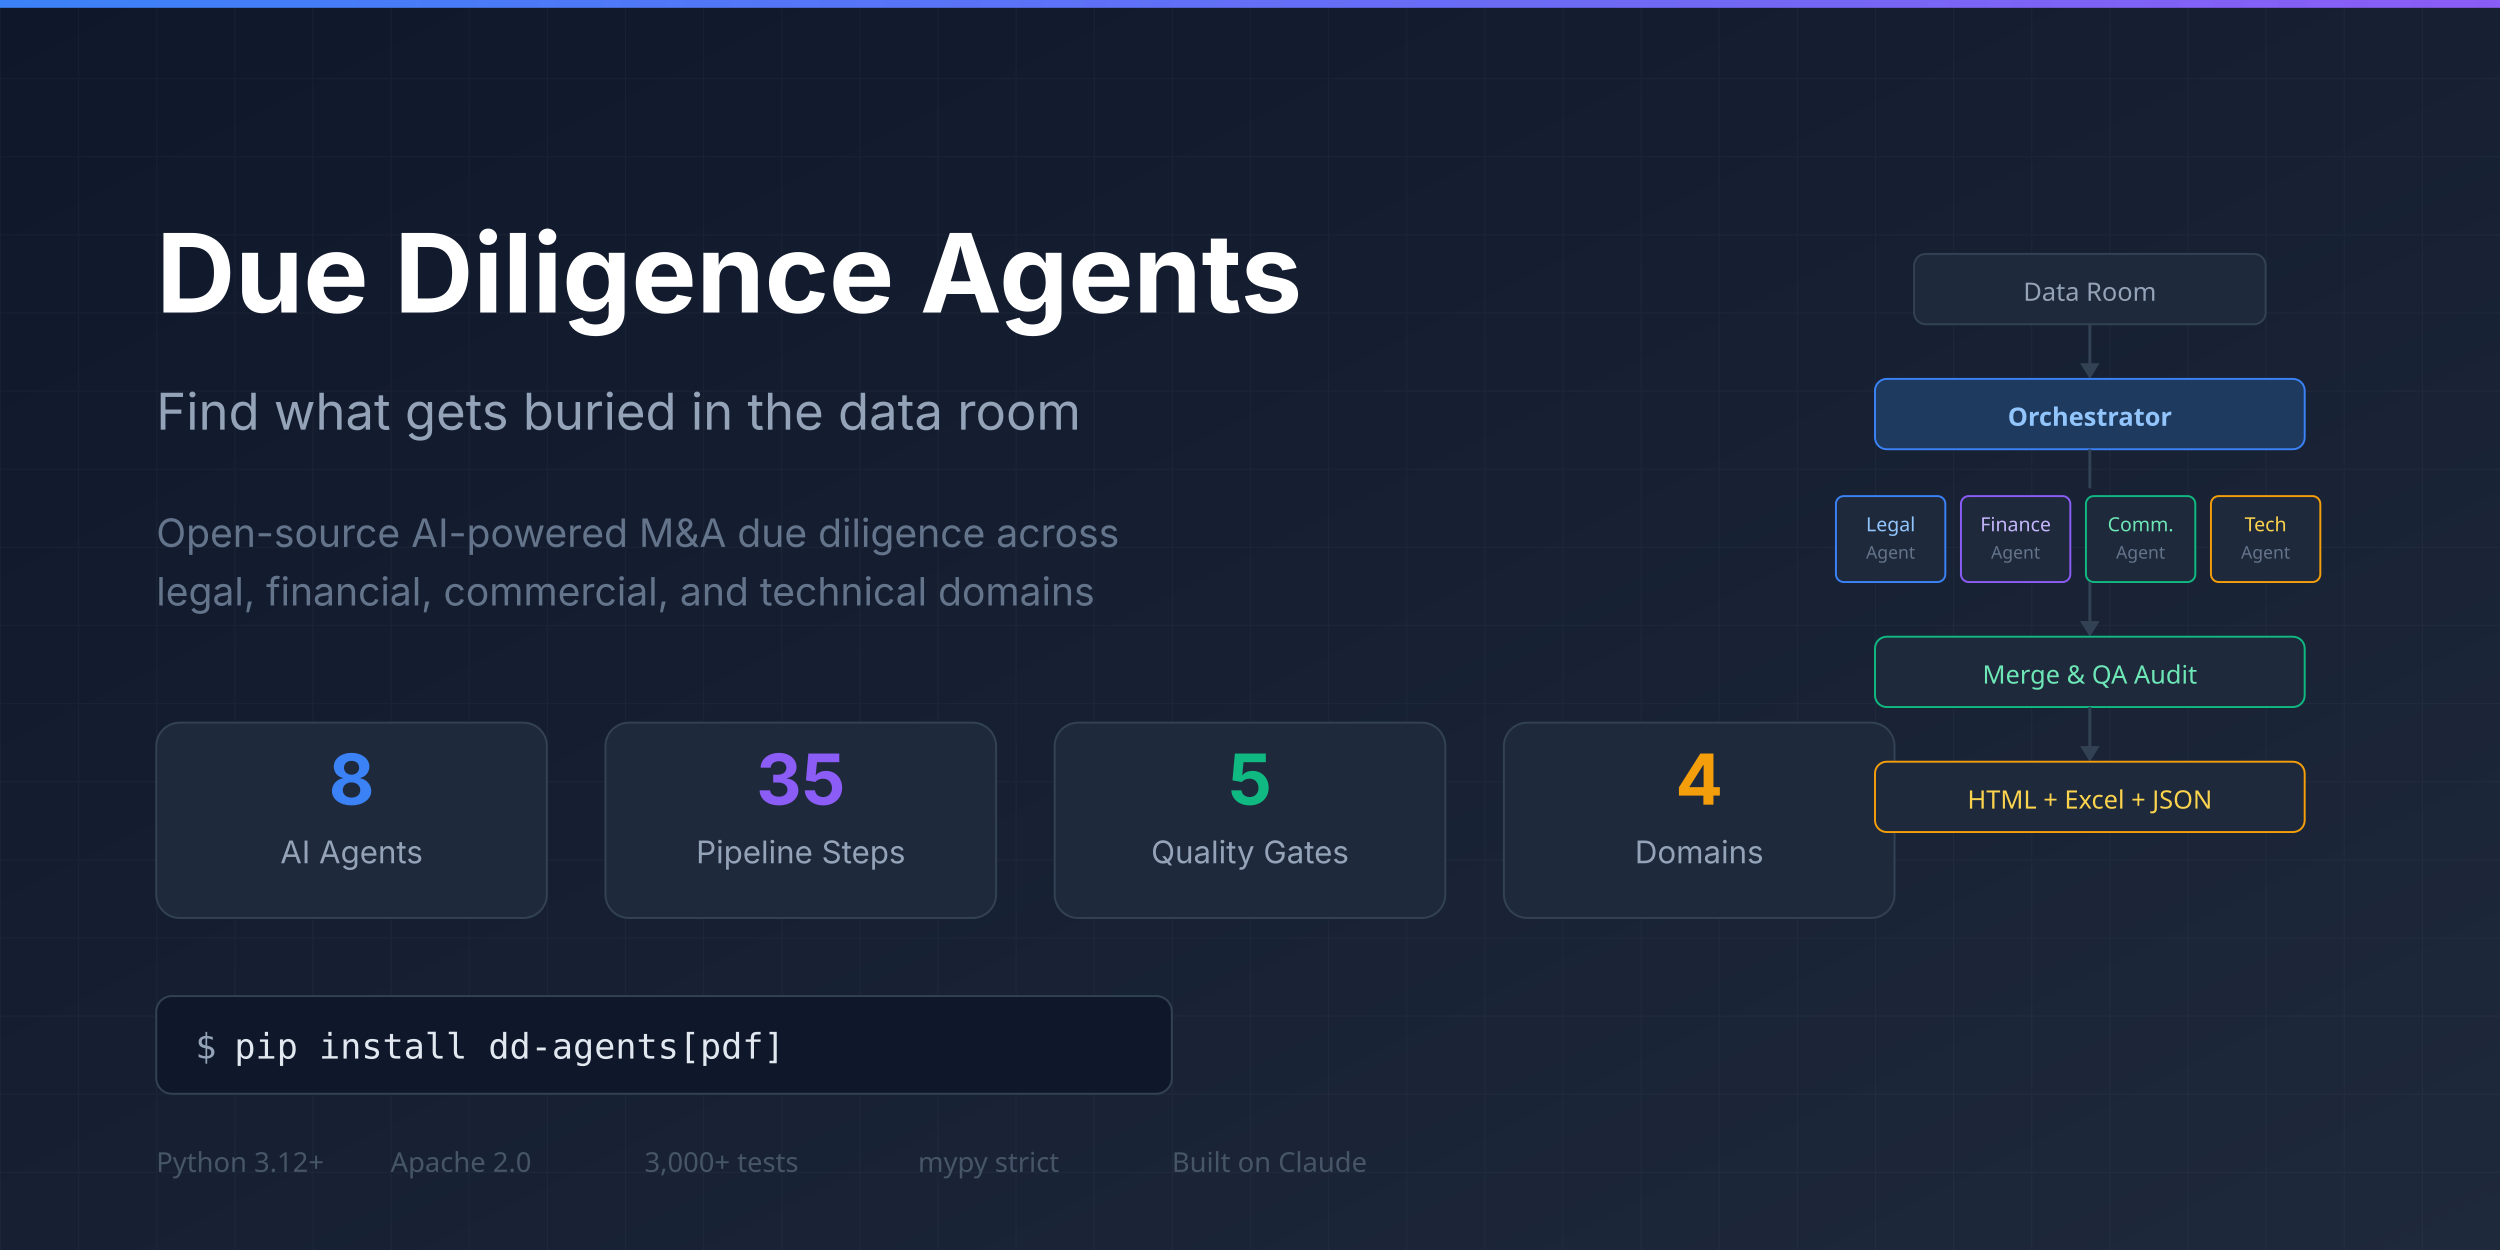
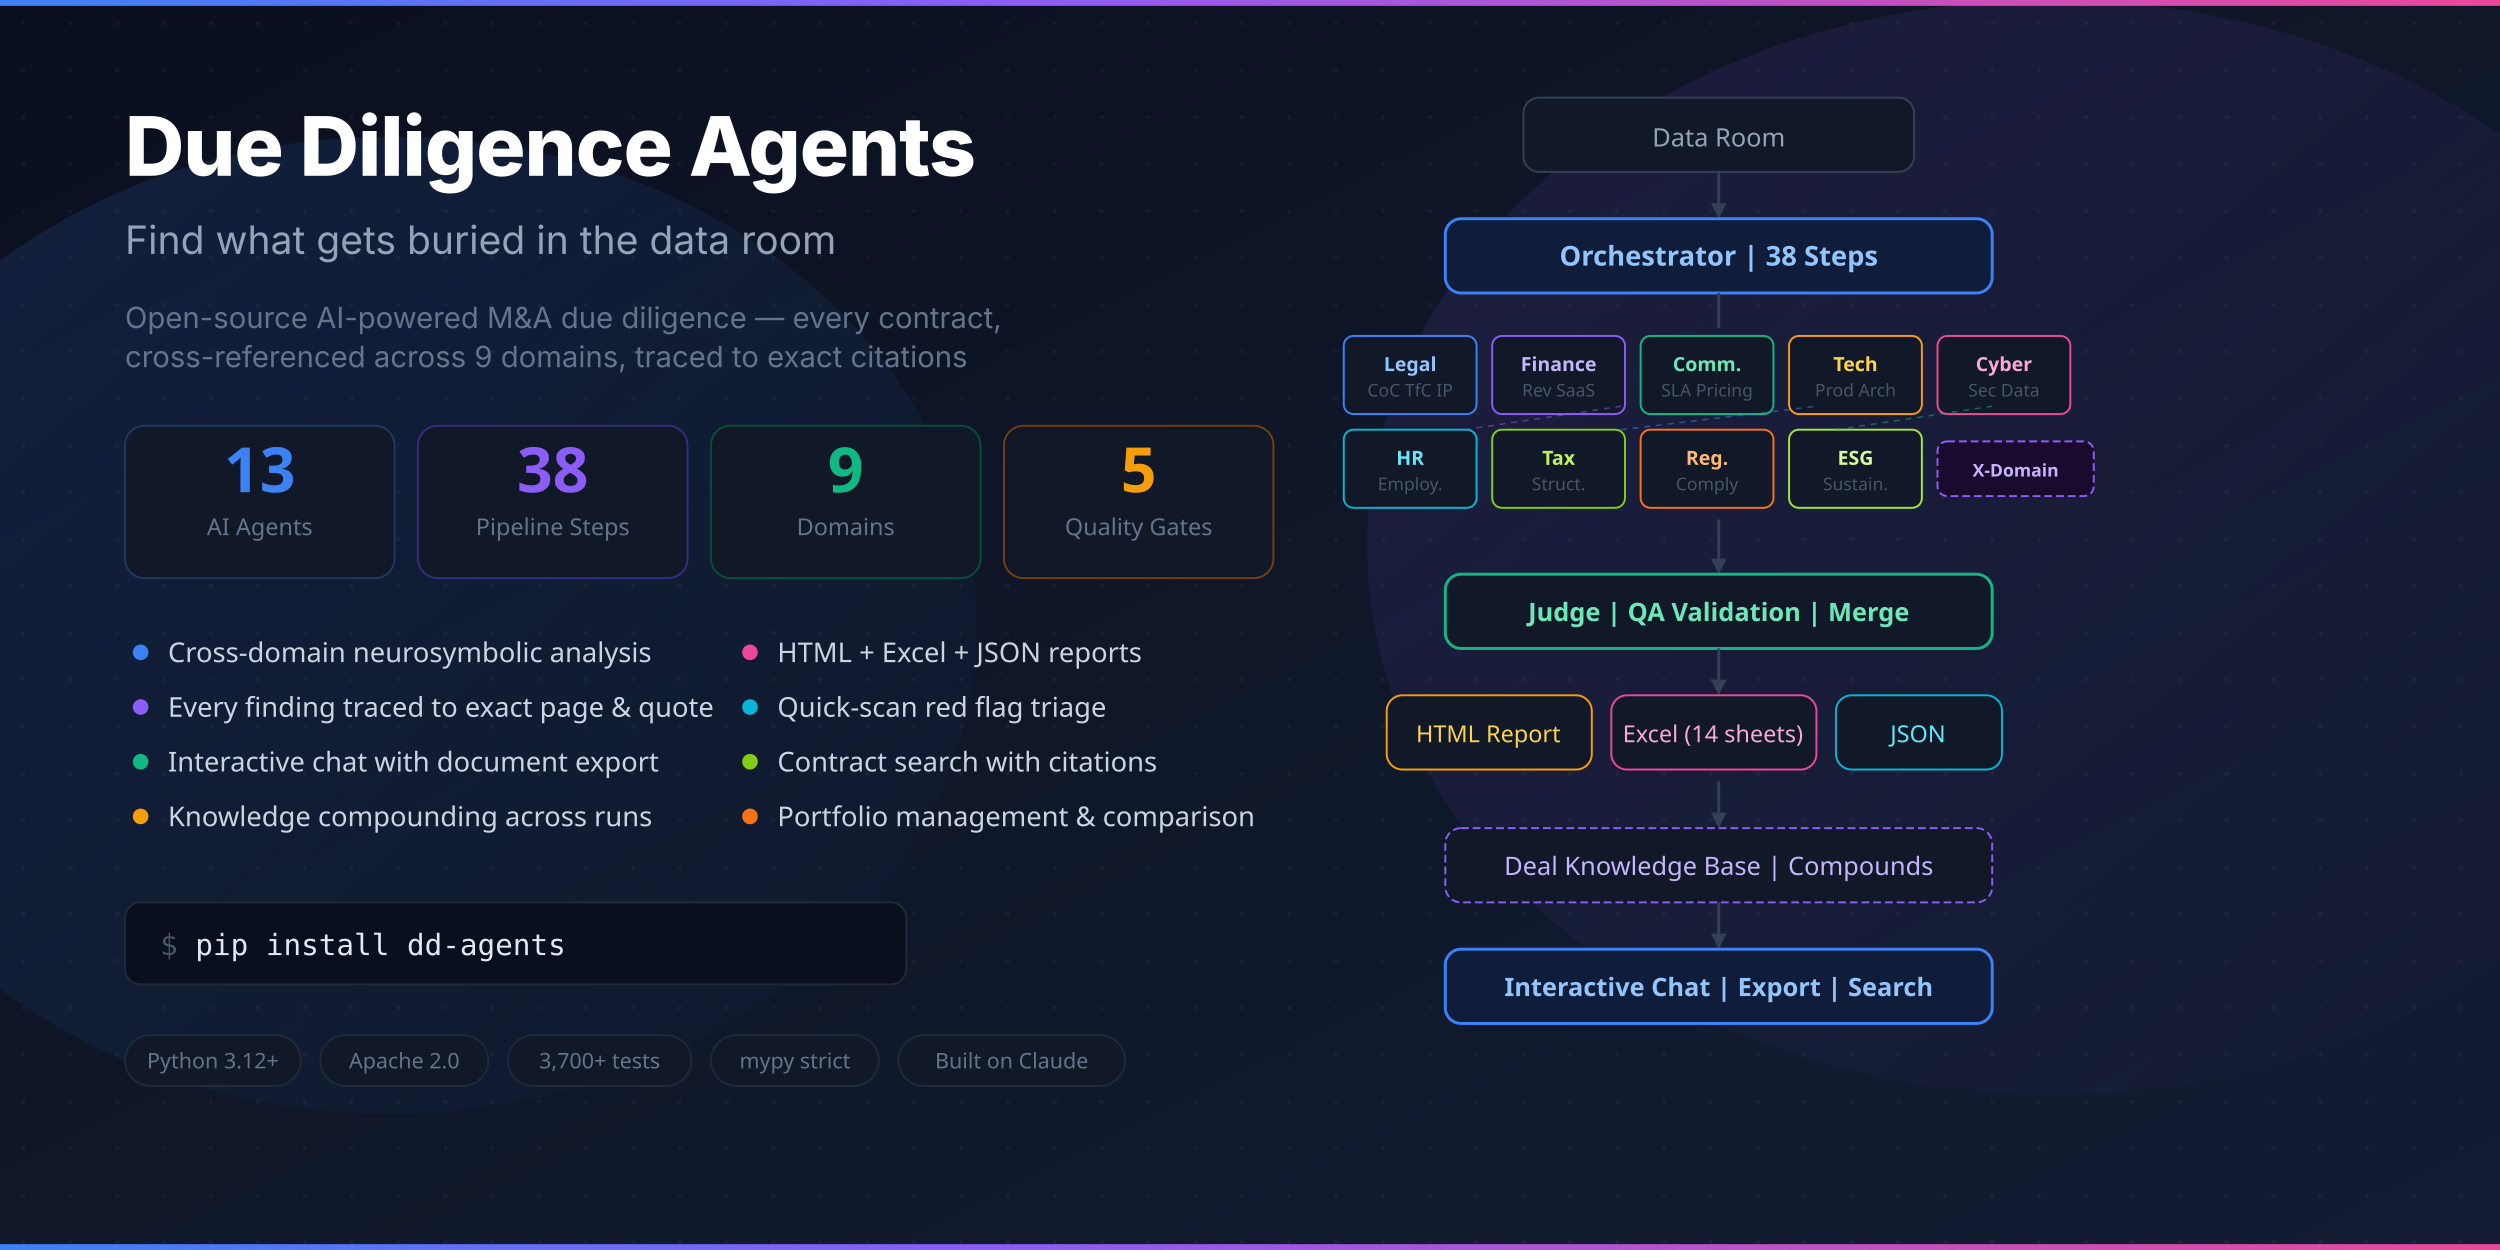
<svg xmlns="http://www.w3.org/2000/svg" width="1280" height="640" viewBox="0 0 1280 640">
  <defs>
    <linearGradient id="bg" x1="0%" y1="0%" x2="100%" y2="100%">
-       <stop offset="0%" style="stop-color:#0f172a" />
-       <stop offset="100%" style="stop-color:#1e293b" />
+       <stop offset="0%" style="stop-color:#0a0f1e" />
+       <stop offset="50%" style="stop-color:#0f1729" />
+       <stop offset="100%" style="stop-color:#131c33" />
    </linearGradient>
    <linearGradient id="accent" x1="0%" y1="0%" x2="100%" y2="0%">
      <stop offset="0%" style="stop-color:#3b82f6" />
-       <stop offset="100%" style="stop-color:#8b5cf6" />
+       <stop offset="40%" style="stop-color:#8b5cf6" />
+       <stop offset="100%" style="stop-color:#ec4899" />
    </linearGradient>
+     <linearGradient id="glow-blue" x1="0%" y1="0%" x2="100%" y2="100%">
+       <stop offset="0%" style="stop-color:#3b82f6;stop-opacity:0.15" />
+       <stop offset="100%" style="stop-color:#3b82f6;stop-opacity:0" />
+     </linearGradient>
+     <linearGradient id="glow-purple" x1="0%" y1="0%" x2="100%" y2="100%">
+       <stop offset="0%" style="stop-color:#8b5cf6;stop-opacity:0.12" />
+       <stop offset="100%" style="stop-color:#8b5cf6;stop-opacity:0" />
+     </linearGradient>
+     <filter id="softglow">
+       <feGaussianBlur stdDeviation="2" result="blur" />
+       <feMerge>
+         <feMergeNode in="blur" />
+         <feMergeNode in="SourceGraphic" />
+       </feMerge>
+     </filter>
  </defs>
  <rect width="1280" height="640" fill="url(#bg)" />
-   <g opacity="0.03">
-     <pattern id="grid" width="40" height="40" patternUnits="userSpaceOnUse">
-       <path d="M 40 0 L 0 0 0 40" fill="none" stroke="white" stroke-width="1" />
+   <g opacity="0.04">
+     <pattern id="dots" width="24" height="24" patternUnits="userSpaceOnUse">
+       <circle cx="12" cy="12" r="1" fill="white" />
    </pattern>
-     <rect width="1280" height="640" fill="url(#grid)" />
+     <rect width="1280" height="640" fill="url(#dots)" />
  </g>
-   <rect x="0" y="0" width="1280" height="4" fill="url(#accent)" />
-   <text x="80" y="160" font-family="system-ui, -apple-system, 'Segoe UI', sans-serif" font-size="56" font-weight="700" fill="white">Due Diligence Agents</text>
-   <text x="80" y="220" font-family="system-ui, -apple-system, 'Segoe UI', sans-serif" font-size="26" fill="#94a3b8">Find what gets buried in the data room</text>
-   <text x="80" y="280" font-family="system-ui, -apple-system, 'Segoe UI', sans-serif" font-size="20" fill="#64748b">Open-source AI-powered M&amp;A due diligence across</text>
-   <text x="80" y="310" font-family="system-ui, -apple-system, 'Segoe UI', sans-serif" font-size="20" fill="#64748b">legal, financial, commercial, and technical domains</text>
-   <g transform="translate(80, 370)">
-     <rect x="0" y="0" width="200" height="100" rx="12" fill="#1e293b" stroke="#334155" stroke-width="1" />
-     <text x="100" y="42" text-anchor="middle" font-family="system-ui, -apple-system, sans-serif" font-size="36" font-weight="700" fill="#3b82f6">8</text>
-     <text x="100" y="72" text-anchor="middle" font-family="system-ui, -apple-system, sans-serif" font-size="16" fill="#94a3b8">AI Agents</text>
-     <rect x="230" y="0" width="200" height="100" rx="12" fill="#1e293b" stroke="#334155" stroke-width="1" />
-     <text x="330" y="42" text-anchor="middle" font-family="system-ui, -apple-system, sans-serif" font-size="36" font-weight="700" fill="#8b5cf6">35</text>
-     <text x="330" y="72" text-anchor="middle" font-family="system-ui, -apple-system, sans-serif" font-size="16" fill="#94a3b8">Pipeline Steps</text>
-     <rect x="460" y="0" width="200" height="100" rx="12" fill="#1e293b" stroke="#334155" stroke-width="1" />
-     <text x="560" y="42" text-anchor="middle" font-family="system-ui, -apple-system, sans-serif" font-size="36" font-weight="700" fill="#10b981">5</text>
-     <text x="560" y="72" text-anchor="middle" font-family="system-ui, -apple-system, sans-serif" font-size="16" fill="#94a3b8">Quality Gates</text>
-     <rect x="690" y="0" width="200" height="100" rx="12" fill="#1e293b" stroke="#334155" stroke-width="1" />
-     <text x="790" y="42" text-anchor="middle" font-family="system-ui, -apple-system, sans-serif" font-size="36" font-weight="700" fill="#f59e0b">4</text>
-     <text x="790" y="72" text-anchor="middle" font-family="system-ui, -apple-system, sans-serif" font-size="16" fill="#94a3b8">Domains</text>
+   <ellipse cx="200" cy="320" rx="300" ry="250" fill="url(#glow-blue)" />
+   <ellipse cx="1050" cy="280" rx="350" ry="280" fill="url(#glow-purple)" />
+   <rect x="0" y="0" width="1280" height="3" fill="url(#accent)" />
+   <text x="64" y="90" font-family="system-ui, -apple-system, 'Segoe UI', sans-serif" font-size="42" font-weight="800" fill="white" letter-spacing="-0.5">Due Diligence Agents</text>
+   <text x="64" y="130" font-family="system-ui, -apple-system, 'Segoe UI', sans-serif" font-size="20" fill="#94a3b8">Find what gets buried in the data room</text>
+   <text x="64" y="168" font-family="system-ui, -apple-system, 'Segoe UI', sans-serif" font-size="15" fill="#64748b">Open-source AI-powered M&amp;A due diligence — every contract,</text>
+   <text x="64" y="188" font-family="system-ui, -apple-system, 'Segoe UI', sans-serif" font-size="15" fill="#64748b">cross-referenced across 9 domains, traced to exact citations</text>
+   <g transform="translate(64, 218)">
+     <rect x="0" y="0" width="138" height="78" rx="10" fill="#111827" stroke="#1e3a5f" stroke-width="1" />
+     <text x="69" y="34" text-anchor="middle" font-family="system-ui, sans-serif" font-size="32" font-weight="700" fill="#3b82f6">13</text>
+     <text x="69" y="56" text-anchor="middle" font-family="system-ui, sans-serif" font-size="12" fill="#64748b">AI Agents</text>
+     <rect x="150" y="0" width="138" height="78" rx="10" fill="#111827" stroke="#312e81" stroke-width="1" />
+     <text x="219" y="34" text-anchor="middle" font-family="system-ui, sans-serif" font-size="32" font-weight="700" fill="#8b5cf6">38</text>
+     <text x="219" y="56" text-anchor="middle" font-family="system-ui, sans-serif" font-size="12" fill="#64748b">Pipeline Steps</text>
+     <rect x="300" y="0" width="138" height="78" rx="10" fill="#111827" stroke="#064e3b" stroke-width="1" />
+     <text x="369" y="34" text-anchor="middle" font-family="system-ui, sans-serif" font-size="32" font-weight="700" fill="#10b981">9</text>
+     <text x="369" y="56" text-anchor="middle" font-family="system-ui, sans-serif" font-size="12" fill="#64748b">Domains</text>
+     <rect x="450" y="0" width="138" height="78" rx="10" fill="#111827" stroke="#713f12" stroke-width="1" />
+     <text x="519" y="34" text-anchor="middle" font-family="system-ui, sans-serif" font-size="32" font-weight="700" fill="#f59e0b">5</text>
+     <text x="519" y="56" text-anchor="middle" font-family="system-ui, sans-serif" font-size="12" fill="#64748b">Quality Gates</text>
  </g>
-   <rect x="80" y="510" width="520" height="50" rx="8" fill="#0f172a" stroke="#334155" stroke-width="1" />
-   <text x="100" y="542" font-family="'SF Mono', 'Fira Code', 'Consolas', monospace" font-size="18" fill="#94a3b8">$</text>
-   <text x="120" y="542" font-family="'SF Mono', 'Fira Code', 'Consolas', monospace" font-size="18" fill="#e2e8f0">pip install dd-agents[pdf]</text>
-   <g transform="translate(940, 130)">
-     <rect x="40" y="0" width="180" height="36" rx="6" fill="#1e293b" stroke="#334155" stroke-width="1" />
-     <text x="130" y="24" text-anchor="middle" font-family="system-ui, sans-serif" font-size="13" fill="#94a3b8">Data Room</text>
-     <line x1="130" y1="36" x2="130" y2="60" stroke="#334155" stroke-width="1.5" />
-     <polygon points="125,56 135,56 130,64" fill="#334155" />
-     <rect x="20" y="64" width="220" height="36" rx="6" fill="#1e3a5f" stroke="#3b82f6" stroke-width="1" />
-     <text x="130" y="88" text-anchor="middle" font-family="system-ui, sans-serif" font-size="13" font-weight="600" fill="#93c5fd">Orchestrator</text>
-     <line x1="130" y1="100" x2="130" y2="120" stroke="#334155" stroke-width="1.5" />
-     <rect x="0" y="124" width="56" height="44" rx="4" fill="#1e293b" stroke="#3b82f6" stroke-width="1" />
-     <text x="28" y="142" text-anchor="middle" font-family="system-ui, sans-serif" font-size="10" fill="#93c5fd">Legal</text>
-     <text x="28" y="156" text-anchor="middle" font-family="system-ui, sans-serif" font-size="9" fill="#64748b">Agent</text>
-     <rect x="64" y="124" width="56" height="44" rx="4" fill="#1e293b" stroke="#8b5cf6" stroke-width="1" />
-     <text x="92" y="142" text-anchor="middle" font-family="system-ui, sans-serif" font-size="10" fill="#c4b5fd">Finance</text>
-     <text x="92" y="156" text-anchor="middle" font-family="system-ui, sans-serif" font-size="9" fill="#64748b">Agent</text>
-     <rect x="128" y="124" width="56" height="44" rx="4" fill="#1e293b" stroke="#10b981" stroke-width="1" />
-     <text x="156" y="142" text-anchor="middle" font-family="system-ui, sans-serif" font-size="10" fill="#6ee7b7">Comm.</text>
-     <text x="156" y="156" text-anchor="middle" font-family="system-ui, sans-serif" font-size="9" fill="#64748b">Agent</text>
-     <rect x="192" y="124" width="56" height="44" rx="4" fill="#1e293b" stroke="#f59e0b" stroke-width="1" />
-     <text x="220" y="142" text-anchor="middle" font-family="system-ui, sans-serif" font-size="10" fill="#fcd34d">Tech</text>
-     <text x="220" y="156" text-anchor="middle" font-family="system-ui, sans-serif" font-size="9" fill="#64748b">Agent</text>
-     <line x1="130" y1="168" x2="130" y2="192" stroke="#334155" stroke-width="1.5" />
-     <polygon points="125,188 135,188 130,196" fill="#334155" />
-     <rect x="20" y="196" width="220" height="36" rx="6" fill="#1e293b" stroke="#10b981" stroke-width="1" />
-     <text x="130" y="220" text-anchor="middle" font-family="system-ui, sans-serif" font-size="13" fill="#6ee7b7">Merge &amp; QA Audit</text>
-     <line x1="130" y1="232" x2="130" y2="256" stroke="#334155" stroke-width="1.5" />
-     <polygon points="125,252 135,252 130,260" fill="#334155" />
-     <rect x="20" y="260" width="220" height="36" rx="6" fill="#1e293b" stroke="#f59e0b" stroke-width="1" />
-     <text x="130" y="284" text-anchor="middle" font-family="system-ui, sans-serif" font-size="13" fill="#fcd34d">HTML + Excel + JSON</text>
+   <g transform="translate(64, 326)">
+     <circle cx="8" cy="8" r="4" fill="#3b82f6" />
+     <text x="22" y="13" font-family="system-ui, sans-serif" font-size="14" fill="#cbd5e1">Cross-domain neurosymbolic analysis</text>
+     <circle cx="8" cy="36" r="4" fill="#8b5cf6" />
+     <text x="22" y="41" font-family="system-ui, sans-serif" font-size="14" fill="#cbd5e1">Every finding traced to exact page &amp; quote</text>
+     <circle cx="8" cy="64" r="4" fill="#10b981" />
+     <text x="22" y="69" font-family="system-ui, sans-serif" font-size="14" fill="#cbd5e1">Interactive chat with document export</text>
+     <circle cx="8" cy="92" r="4" fill="#f59e0b" />
+     <text x="22" y="97" font-family="system-ui, sans-serif" font-size="14" fill="#cbd5e1">Knowledge compounding across runs</text>
+     <circle cx="320" cy="8" r="4" fill="#ec4899" />
+     <text x="334" y="13" font-family="system-ui, sans-serif" font-size="14" fill="#cbd5e1">HTML + Excel + JSON reports</text>
+     <circle cx="320" cy="36" r="4" fill="#06b6d4" />
+     <text x="334" y="41" font-family="system-ui, sans-serif" font-size="14" fill="#cbd5e1">Quick-scan red flag triage</text>
+     <circle cx="320" cy="64" r="4" fill="#84cc16" />
+     <text x="334" y="69" font-family="system-ui, sans-serif" font-size="14" fill="#cbd5e1">Contract search with citations</text>
+     <circle cx="320" cy="92" r="4" fill="#f97316" />
+     <text x="334" y="97" font-family="system-ui, sans-serif" font-size="14" fill="#cbd5e1">Portfolio management &amp; comparison</text>
  </g>
-   <text x="80" y="600" font-family="system-ui, sans-serif" font-size="14" fill="#475569">Python 3.12+</text>
-   <text x="200" y="600" font-family="system-ui, sans-serif" font-size="14" fill="#475569">Apache 2.0</text>
-   <text x="330" y="600" font-family="system-ui, sans-serif" font-size="14" fill="#475569">3,000+ tests</text>
-   <text x="470" y="600" font-family="system-ui, sans-serif" font-size="14" fill="#475569">mypy strict</text>
-   <text x="600" y="600" font-family="system-ui, sans-serif" font-size="14" fill="#475569">Built on Claude</text>
+   <rect x="64" y="462" width="400" height="42" rx="8" fill="#0a0f1e" stroke="#1e293b" stroke-width="1" />
+   <text x="82" y="489" font-family="'SF Mono', 'Fira Code', 'Consolas', monospace" font-size="15" fill="#475569">$</text>
+   <text x="100" y="489" font-family="'SF Mono', 'Fira Code', 'Consolas', monospace" font-size="15" fill="#e2e8f0">pip install dd-agents</text>
+   <g transform="translate(64, 530)">
+     <rect x="0" y="0" width="90" height="26" rx="13" fill="#111827" stroke="#1e293b" stroke-width="1" />
+     <text x="45" y="17" text-anchor="middle" font-family="system-ui, sans-serif" font-size="11" fill="#64748b">Python 3.12+</text>
+     <rect x="100" y="0" width="86" height="26" rx="13" fill="#111827" stroke="#1e293b" stroke-width="1" />
+     <text x="143" y="17" text-anchor="middle" font-family="system-ui, sans-serif" font-size="11" fill="#64748b">Apache 2.0</text>
+     <rect x="196" y="0" width="94" height="26" rx="13" fill="#111827" stroke="#1e293b" stroke-width="1" />
+     <text x="243" y="17" text-anchor="middle" font-family="system-ui, sans-serif" font-size="11" fill="#64748b">3,700+ tests</text>
+     <rect x="300" y="0" width="86" height="26" rx="13" fill="#111827" stroke="#1e293b" stroke-width="1" />
+     <text x="343" y="17" text-anchor="middle" font-family="system-ui, sans-serif" font-size="11" fill="#64748b">mypy strict</text>
+     <rect x="396" y="0" width="116" height="26" rx="13" fill="#111827" stroke="#1e293b" stroke-width="1" />
+     <text x="454" y="17" text-anchor="middle" font-family="system-ui, sans-serif" font-size="11" fill="#64748b">Built on Claude</text>
+   </g>
+   <g transform="translate(680, 50)">
+     <rect x="100" y="0" width="200" height="38" rx="8" fill="#111827" stroke="#334155" stroke-width="1" />
+     <text x="200" y="25" text-anchor="middle" font-family="system-ui, sans-serif" font-size="13" fill="#94a3b8">Data Room</text>
+     <line x1="200" y1="38" x2="200" y2="58" stroke="#334155" stroke-width="1.5" />
+     <polygon points="196,54 204,54 200,62" fill="#334155" />
+     <rect x="60" y="62" width="280" height="38" rx="8" fill="#0f1d3a" stroke="#3b82f6" stroke-width="1.5" />
+     <text x="200" y="86" text-anchor="middle" font-family="system-ui, sans-serif" font-size="14" font-weight="600" fill="#93c5fd">Orchestrator  |  38 Steps</text>
+     <line x1="200" y1="100" x2="200" y2="118" stroke="#334155" stroke-width="1.5" />
+     <g transform="translate(0, 122)">
+       <rect x="8" y="0" width="68" height="40" rx="5" fill="#111827" stroke="#3b82f6" stroke-width="1" />
+       <text x="42" y="18" text-anchor="middle" font-family="system-ui, sans-serif" font-size="10" font-weight="600" fill="#93c5fd">Legal</text>
+       <text x="42" y="31" text-anchor="middle" font-family="system-ui, sans-serif" font-size="9" fill="#475569">CoC TfC IP</text>
+       <rect x="84" y="0" width="68" height="40" rx="5" fill="#111827" stroke="#8b5cf6" stroke-width="1" />
+       <text x="118" y="18" text-anchor="middle" font-family="system-ui, sans-serif" font-size="10" font-weight="600" fill="#c4b5fd">Finance</text>
+       <text x="118" y="31" text-anchor="middle" font-family="system-ui, sans-serif" font-size="9" fill="#475569">Rev SaaS</text>
+       <rect x="160" y="0" width="68" height="40" rx="5" fill="#111827" stroke="#10b981" stroke-width="1" />
+       <text x="194" y="18" text-anchor="middle" font-family="system-ui, sans-serif" font-size="10" font-weight="600" fill="#6ee7b7">Comm.</text>
+       <text x="194" y="31" text-anchor="middle" font-family="system-ui, sans-serif" font-size="9" fill="#475569">SLA Pricing</text>
+       <rect x="236" y="0" width="68" height="40" rx="5" fill="#111827" stroke="#f59e0b" stroke-width="1" />
+       <text x="270" y="18" text-anchor="middle" font-family="system-ui, sans-serif" font-size="10" font-weight="600" fill="#fcd34d">Tech</text>
+       <text x="270" y="31" text-anchor="middle" font-family="system-ui, sans-serif" font-size="9" fill="#475569">Prod Arch</text>
+       <rect x="312" y="0" width="68" height="40" rx="5" fill="#111827" stroke="#ec4899" stroke-width="1" />
+       <text x="346" y="18" text-anchor="middle" font-family="system-ui, sans-serif" font-size="10" font-weight="600" fill="#f9a8d4">Cyber</text>
+       <text x="346" y="31" text-anchor="middle" font-family="system-ui, sans-serif" font-size="9" fill="#475569">Sec Data</text>
+     </g>
+     <g transform="translate(0, 170)">
+       <rect x="8" y="0" width="68" height="40" rx="5" fill="#111827" stroke="#06b6d4" stroke-width="1" />
+       <text x="42" y="18" text-anchor="middle" font-family="system-ui, sans-serif" font-size="10" font-weight="600" fill="#67e8f9">HR</text>
+       <text x="42" y="31" text-anchor="middle" font-family="system-ui, sans-serif" font-size="9" fill="#475569">Employ.</text>
+       <rect x="84" y="0" width="68" height="40" rx="5" fill="#111827" stroke="#84cc16" stroke-width="1" />
+       <text x="118" y="18" text-anchor="middle" font-family="system-ui, sans-serif" font-size="10" font-weight="600" fill="#bef264">Tax</text>
+       <text x="118" y="31" text-anchor="middle" font-family="system-ui, sans-serif" font-size="9" fill="#475569">Struct.</text>
+       <rect x="160" y="0" width="68" height="40" rx="5" fill="#111827" stroke="#f97316" stroke-width="1" />
+       <text x="194" y="18" text-anchor="middle" font-family="system-ui, sans-serif" font-size="10" font-weight="600" fill="#fdba74">Reg.</text>
+       <text x="194" y="31" text-anchor="middle" font-family="system-ui, sans-serif" font-size="9" fill="#475569">Comply</text>
+       <rect x="236" y="0" width="68" height="40" rx="5" fill="#111827" stroke="#a3e635" stroke-width="1" />
+       <text x="270" y="18" text-anchor="middle" font-family="system-ui, sans-serif" font-size="10" font-weight="600" fill="#d9f99d">ESG</text>
+       <text x="270" y="31" text-anchor="middle" font-family="system-ui, sans-serif" font-size="9" fill="#475569">Sustain.</text>
+     </g>
+     <g opacity="0.5">
+       <line x1="70" y1="170" x2="150" y2="158" stroke="#8b5cf6" stroke-width="0.8" stroke-dasharray="3,3" />
+       <line x1="150" y1="170" x2="250" y2="158" stroke="#3b82f6" stroke-width="0.8" stroke-dasharray="3,3" />
+       <line x1="260" y1="170" x2="340" y2="158" stroke="#10b981" stroke-width="0.8" stroke-dasharray="3,3" />
+     </g>
+     <rect x="312" y="176" width="80" height="28" rx="5" fill="#1a0a2e" stroke="#8b5cf6" stroke-width="1" stroke-dasharray="4,2" />
+     <text x="352" y="194" text-anchor="middle" font-family="system-ui, sans-serif" font-size="9" font-weight="600" fill="#c4b5fd">X-Domain</text>
+     <line x1="200" y1="216" x2="200" y2="240" stroke="#334155" stroke-width="1.5" />
+     <polygon points="196,236 204,236 200,244" fill="#334155" />
+     <rect x="60" y="244" width="280" height="38" rx="8" fill="#111827" stroke="#10b981" stroke-width="1.5" />
+     <text x="200" y="268" text-anchor="middle" font-family="system-ui, sans-serif" font-size="13" font-weight="600" fill="#6ee7b7">Judge  |  QA Validation  |  Merge</text>
+     <line x1="200" y1="282" x2="200" y2="302" stroke="#334155" stroke-width="1.5" />
+     <polygon points="196,298 204,298 200,306" fill="#334155" />
+     <g transform="translate(30, 306)">
+       <rect x="0" y="0" width="105" height="38" rx="8" fill="#111827" stroke="#f59e0b" stroke-width="1" />
+       <text x="52" y="24" text-anchor="middle" font-family="system-ui, sans-serif" font-size="12" fill="#fcd34d">HTML Report</text>
+       <rect x="115" y="0" width="105" height="38" rx="8" fill="#111827" stroke="#ec4899" stroke-width="1" />
+       <text x="167" y="24" text-anchor="middle" font-family="system-ui, sans-serif" font-size="12" fill="#f9a8d4">Excel (14 sheets)</text>
+       <rect x="230" y="0" width="85" height="38" rx="8" fill="#111827" stroke="#06b6d4" stroke-width="1" />
+       <text x="272" y="24" text-anchor="middle" font-family="system-ui, sans-serif" font-size="12" fill="#67e8f9">JSON</text>
+     </g>
+     <line x1="200" y1="350" x2="200" y2="370" stroke="#334155" stroke-width="1.5" />
+     <polygon points="196,366 204,366 200,374" fill="#334155" />
+     <rect x="60" y="374" width="280" height="38" rx="8" fill="#111827" stroke="#8b5cf6" stroke-width="1" stroke-dasharray="4,2" />
+     <text x="200" y="398" text-anchor="middle" font-family="system-ui, sans-serif" font-size="13" fill="#c4b5fd">Deal Knowledge Base  |  Compounds</text>
+     <line x1="200" y1="412" x2="200" y2="432" stroke="#334155" stroke-width="1.5" />
+     <polygon points="196,428 204,428 200,436" fill="#334155" />
+     <rect x="60" y="436" width="280" height="38" rx="8" fill="#0f1d3a" stroke="#3b82f6" stroke-width="1.5" />
+     <text x="200" y="460" text-anchor="middle" font-family="system-ui, sans-serif" font-size="13" font-weight="600" fill="#93c5fd">Interactive Chat  |  Export |  Search</text>
+   </g>
+   <rect x="0" y="637" width="1280" height="3" fill="url(#accent)" />
</svg>
